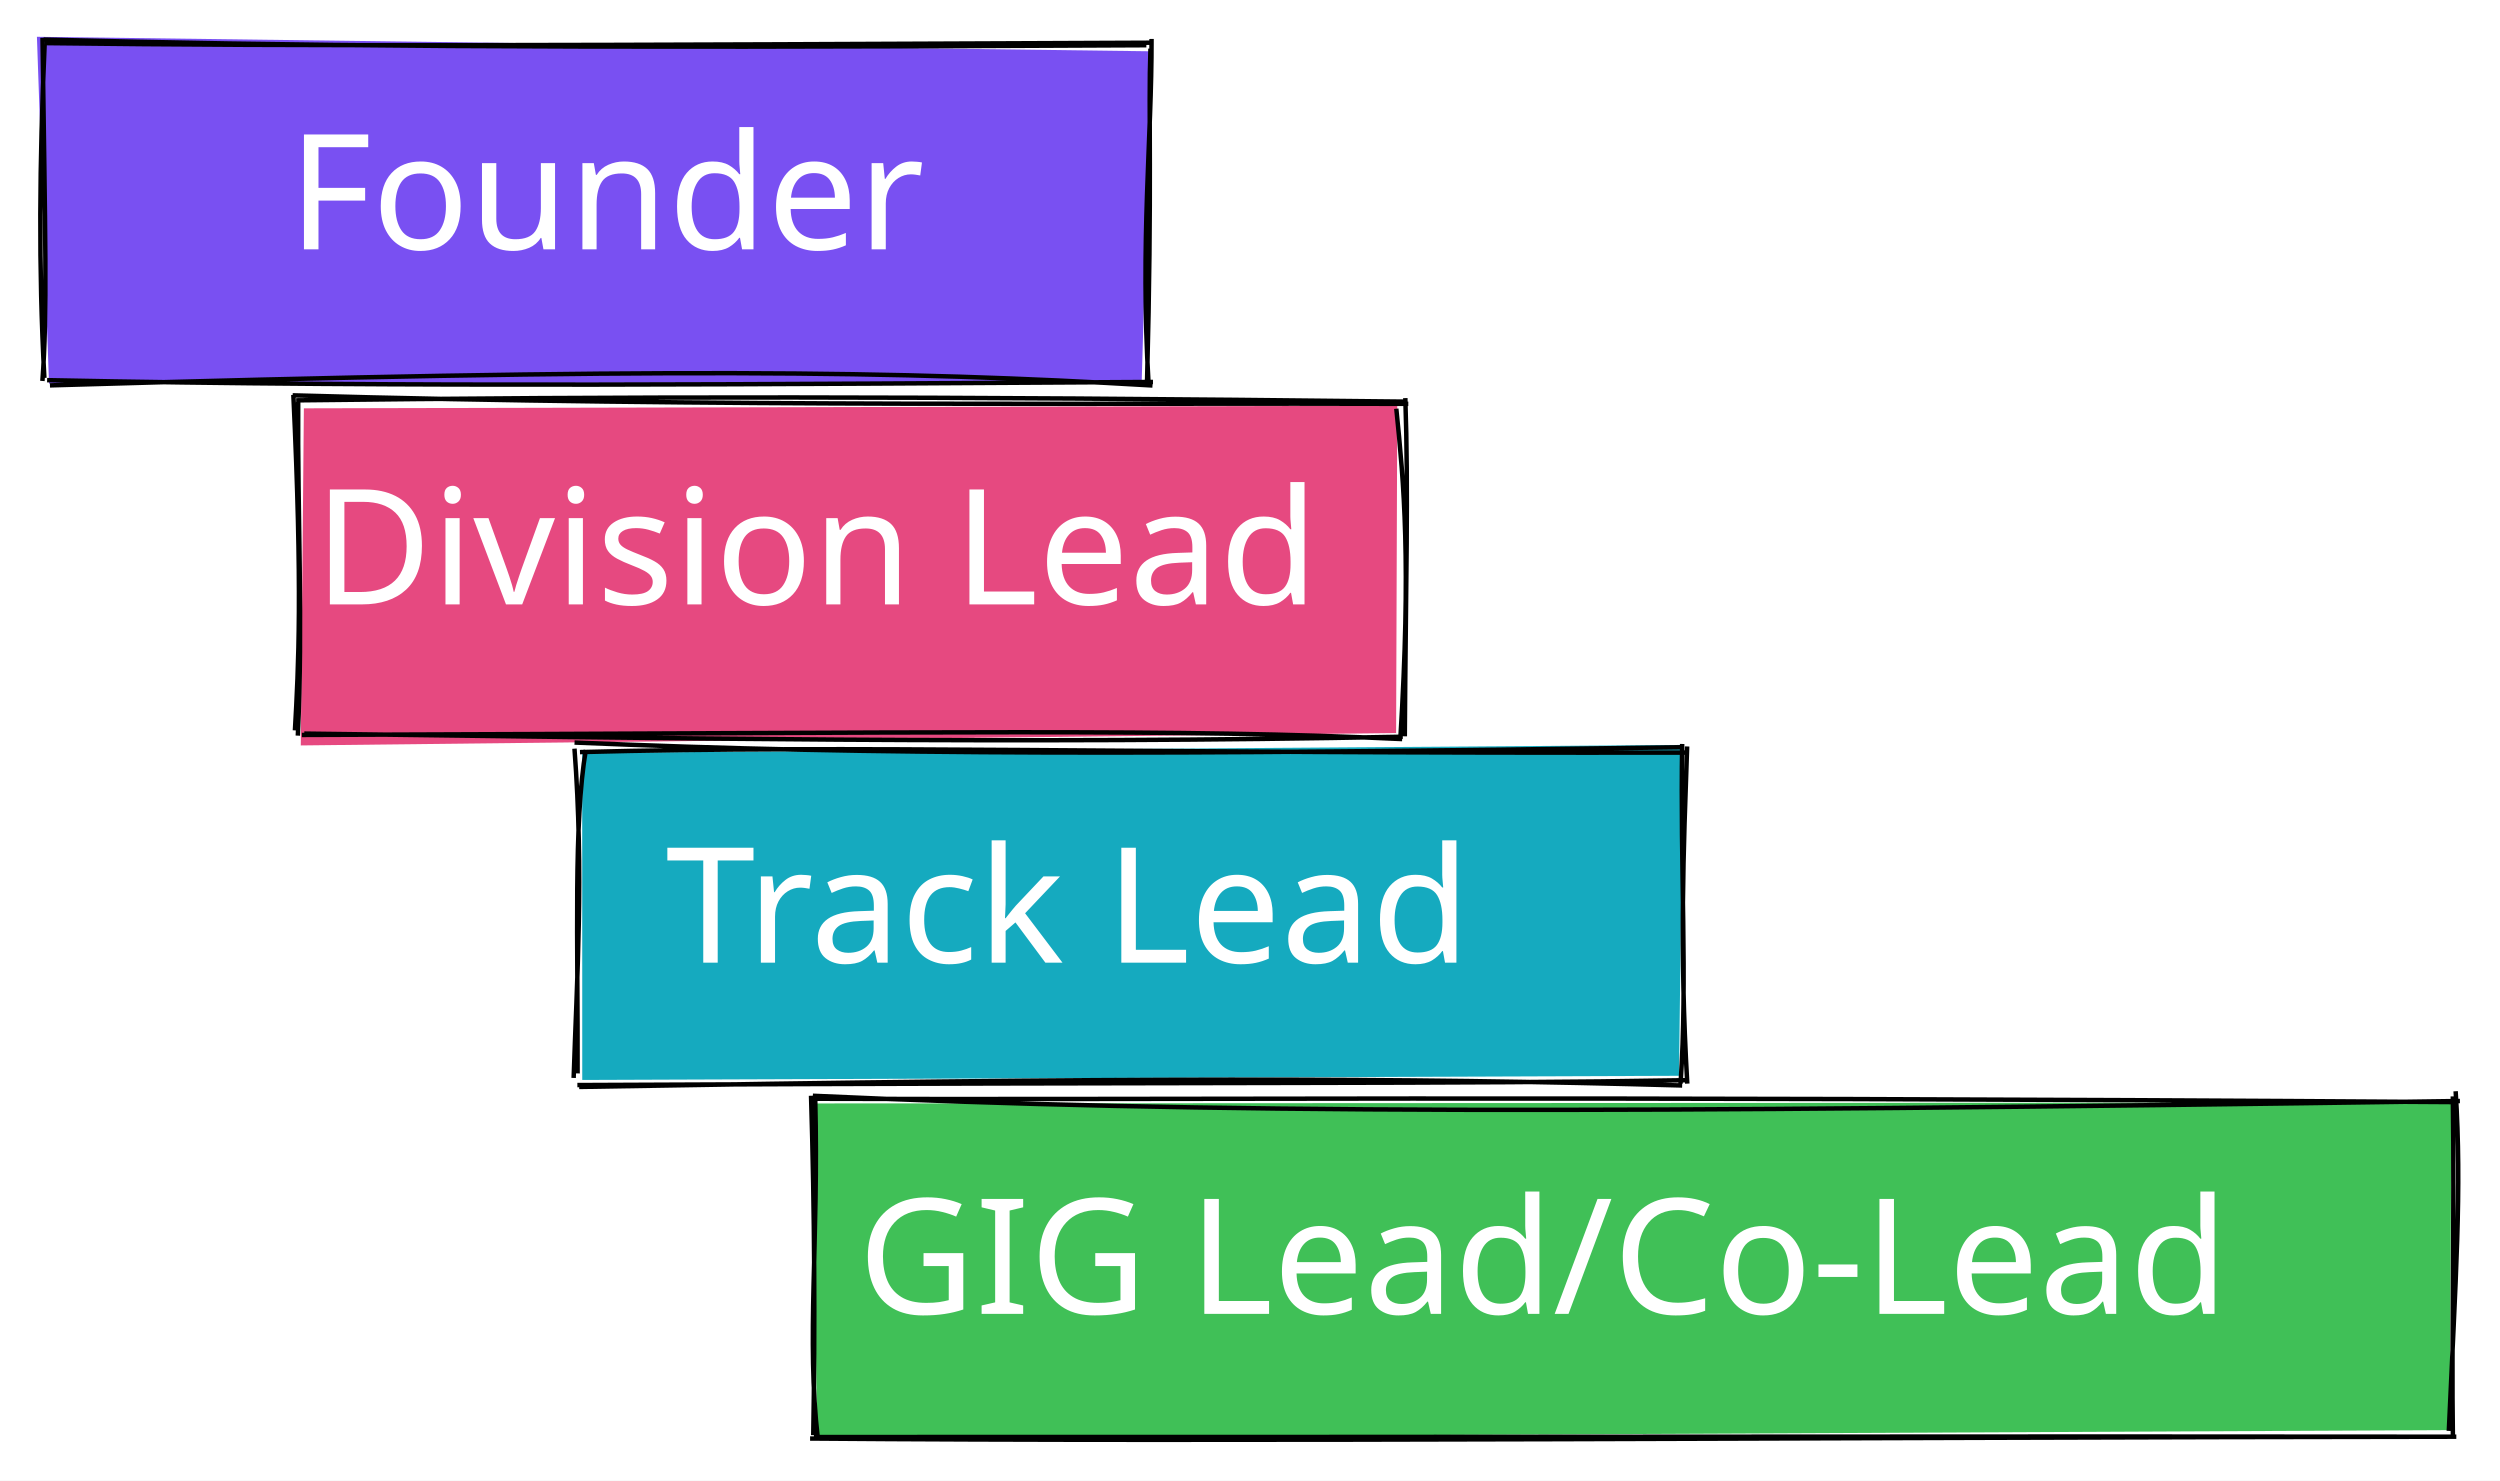
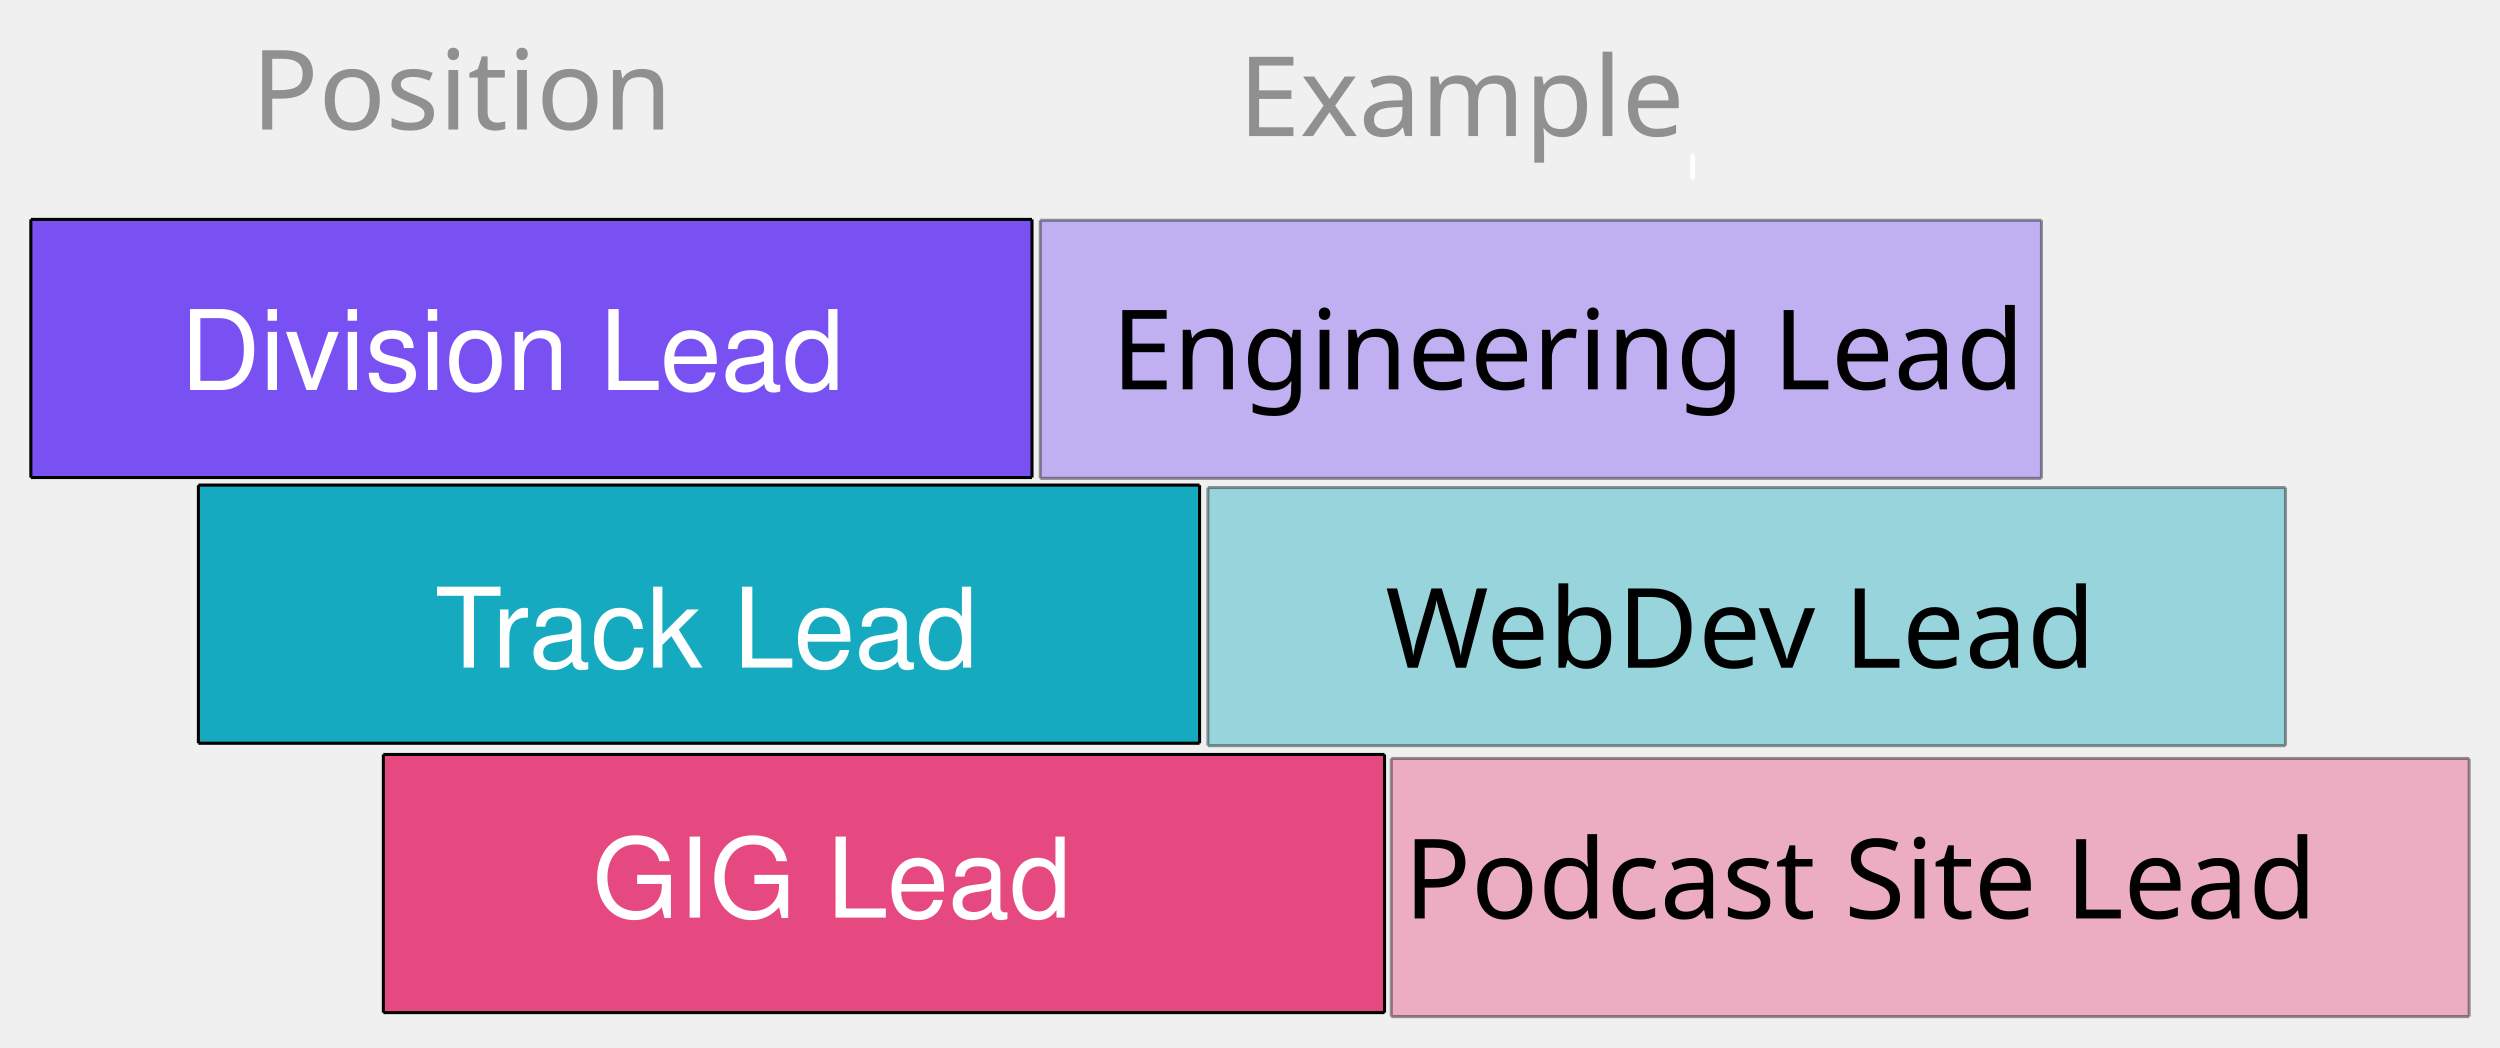
- <svg xmlns="http://www.w3.org/2000/svg" version="1.1" viewBox="0 0 559.234 331.195">
+ <svg xmlns="http://www.w3.org/2000/svg" version="1.1" viewBox="0 0 810.664 339.641">
  <defs>
    <style>
      @font-face {
        font-family: "Virgil";
        src: url("https://excalidraw.com/FG_Virgil.woff2");
      }
      @font-face {
        font-family: "Cascadia";
        src: url("https://excalidraw.com/Cascadia.woff2");
      }
    </style>
  </defs>
-   <rect x="0" y="0" width="559.234" height="331.195" fill="#ffffff" />
-   <g transform="translate(10 10) rotate(0 123.6699 37.62891)">
-     <path d="M-1.742 -1.77 L247.528 1.476 L245.386 75.502 L0.964 75.807" style="stroke: none; stroke-width: 0; fill: rgb(121, 80, 242);" />
-     <path d="M-0.258 -1.151 C53.068 0.207, 107.324 0.901, 246.431 0.119 M0.039 -0.358 C58.681 0.391, 116.945 0.141, 248.043 -0.448 M247.595 -1.285 C247.663 21.055, 245.04 43.649, 246.927 75.85 M247.346 0.882 C246.845 15.15, 247.742 31.003, 246.589 75.102 M247.803 76.234 C191.642 72.916, 136.817 72.219, 1.171 76.208 M247.915 75.44 C164.012 75.909, 80.892 76.694, 0.537 75.039 M-0.515 75.22 C0.614 59.999, 0.119 43.252, -0.491 -1.541 M-0.073 74.537 C-1.417 49.816, -1.165 26.361, -0.014 -0.006" style="stroke: rgb(0, 0, 0); stroke-width: 1; fill: none;" />
+   <g transform="translate(10 71.14453) rotate(0 162.3203 41.85156)">
+     <path d="M0 0 L324.641 0 L324.641 83.703 L0 83.703" style="stroke: none; stroke-width: 0; fill: rgb(121, 80, 242);" />
+     <path d="M0 0 C111.632 0, 223.265 0, 324.641 0 M0 0 C127.106 0, 254.213 0, 324.641 0 M324.641 0 C324.641 18.343, 324.641 36.685, 324.641 83.703 M324.641 0 C324.641 27.028, 324.641 54.057, 324.641 83.703 M324.641 83.703 C232.53 83.703, 140.419 83.703, 0 83.703 M324.641 83.703 C195.163 83.703, 65.685 83.703, 0 83.703 M0 83.703 C0 58.046, 0 32.389, 0 0 M0 83.703 C0 61.941, 0 40.178, 0 0" style="stroke: rgb(0, 0, 0); stroke-width: 1; fill: none;" />
  </g>
-   <g transform="translate(66.89648 89.88672) rotate(0 123.6699 37.62891)">
-     <path d="M1.078 1.453 L245.663 0.872 L245.405 74.084 L0.386 76.864" style="stroke: none; stroke-width: 0; fill: rgb(230, 73, 128);" />
-     <path d="M-1.43 -1.453 C93.35 1.224, 184.787 0.212, 248.131 0.451 M-0.649 -0.331 C71.395 -1.201, 141.091 -1.283, 247.268 -0.047 M245.447 1.54 C247.157 18.226, 248.76 36.015, 246.358 75.246 M247.463 -0.835 C248.194 20.162, 247.586 40.016, 247.35 74.82 M246.9 74.911 C161.491 76.61, 77.741 75.194, 1.168 74.211 M246.757 75.44 C197.346 73.083, 148.177 74.034, 0.629 74.517 M-0.926 73.495 C-0.126 59.322, 0.764 42.035, -1.275 -1.555 M-0.275 74.672 C0.903 49.522, -0.356 24.933, -0.19 0.034" style="stroke: rgb(0, 0, 0); stroke-width: 1; fill: none;" />
+   <g transform="translate(64.33594 157.3047) rotate(0 162.3203 41.85156)">
+     <path d="M0 0 L324.641 0 L324.641 83.703 L0 83.703" style="stroke: none; stroke-width: 0; fill: rgb(21, 170, 191);" />
+     <path d="M0 0 C81.168 0, 162.337 0, 324.641 0 M0 0 C102.14 0, 204.281 0, 324.641 0 M324.641 0 C324.641 18.117, 324.641 36.233, 324.641 83.703 M324.641 0 C324.641 31.318, 324.641 62.636, 324.641 83.703 M324.641 83.703 C234.765 83.703, 144.89 83.703, 0 83.703 M324.641 83.703 C230.948 83.703, 137.256 83.703, 0 83.703 M0 83.703 C0 63.453, 0 43.203, 0 0 M0 83.703 C0 53.31, 0 22.918, 0 0" style="stroke: rgb(0, 0, 0); stroke-width: 1; fill: none;" />
  </g>
-   <g transform="translate(129.166 166.7695) rotate(0 123.6699 37.62891)">
-     <path d="M1.067 1.635 L247.343 -0.135 L246.411 73.879 L1.08 74.812" style="stroke: none; stroke-width: 0; fill: rgb(21, 170, 191);" />
-     <path d="M0.568 1.469 C61.151 -0.156, 120.92 1.815, 248.603 1.582 M-0.645 -0.668 C66.362 2.17, 131.278 2.089, 247.498 0.369 M248.239 0.206 C247.443 23.438, 246.507 45.178, 248.27 75.632 M247.123 -0.35 C246.642 27.479, 248.351 52.305, 246.763 75.619 M247.121 76.048 C184.727 74.298, 122.034 74.217, 0.394 76.371 M248.061 74.863 C196.885 75.759, 146.52 75.226, -0.012 75.953 M0.036 73.35 C0.132 43.97, -0.883 17.064, 1.887 0.959 M-0.847 74.358 C-0.139 52.313, 1.46 28.889, -0.659 0.7" style="stroke: rgb(0, 0, 0); stroke-width: 1; fill: none;" />
+   <g transform="translate(124.3125 244.6484) rotate(0 162.3203 41.85156)">
+     <path d="M0 0 L324.641 0 L324.641 83.703 L0 83.703" style="stroke: none; stroke-width: 0; fill: rgb(230, 73, 128);" />
+     <path d="M0 0 C95.746 0, 191.493 0, 324.641 0 M0 0 C72.702 0, 145.403 0, 324.641 0 M324.641 0 C324.641 23.649, 324.641 47.298, 324.641 83.703 M324.641 0 C324.641 30.307, 324.641 60.614, 324.641 83.703 M324.641 83.703 C245.137 83.703, 165.633 83.703, 0 83.703 M324.641 83.703 C233.246 83.703, 141.852 83.703, 0 83.703 M0 83.703 C0 64.833, 0 45.962, 0 0 M0 83.703 C0 52.74, 0 21.777, 0 0" style="stroke: rgb(0, 0, 0); stroke-width: 1; fill: none;" />
  </g>
-   <g transform="translate(181.7012 245.9375) rotate(0 183.7666 37.62891)">
-     <path d="M0.163 0.896 L366.69 0.692 L366.267 73.972 L1.057 75.705" style="stroke: none; stroke-width: 0; fill: rgb(64, 192, 87);" />
-     <path d="M0.13 -0.824 C87.841 3.185, 175.975 3.153, 368.565 0.349 M0.222 -0.151 C77.572 0.155, 156.965 -0.844, 367.912 0.599 M367.611 -1.833 C369.025 20.333, 367.625 39.437, 366.081 74.144 M366.979 -0.681 C367.362 26.759, 366.677 53.542, 366.995 75.21 M367.015 75.448 C229.726 75.589, 91.499 76.646, -0.488 75.853 M367.762 75.444 C264.8 75.297, 162.797 75.552, 0.368 75.514 M1.249 75.885 C-1.34 53.526, 1.472 32.015, 0.663 -0.006 M0.216 75.102 C0.634 50.966, 0.528 25.51, -0.28 -0.83" style="stroke: rgb(0, 0, 0); stroke-width: 1; fill: none;" />
+   <g transform="translate(58.41797 93.46484) rotate(0 108 20.5)">
+     <text x="0" y="33" font-family="Helvetica" font-size="36px" fill="#ffffff" text-anchor="start">Division Lead</text>
  </g>
-   <g transform="translate(64.50781 23.78125) rotate(0 66 22.5)">
-     <text x="0" y="32" font-family="Virgil" font-size="36px" fill="#ffffff" text-anchor="start">Founder</text>
+   <g transform="translate(140.9531 183.4883) rotate(0 89.5 20.5)">
+     <text x="0" y="33" font-family="Helvetica" font-size="36px" fill="#ffffff" text-anchor="start">Track Lead</text>
  </g>
-   <g transform="translate(70.30469 103.1992) rotate(0 119 22.5)">
-     <text x="0" y="32" font-family="Virgil" font-size="36px" fill="#ffffff" text-anchor="start">Division Lead</text>
+   <g transform="translate(192.0273 264.5391) rotate(0 78 20.5)">
+     <text x="0" y="33" font-family="Helvetica" font-size="36px" fill="#ffffff" text-anchor="start">GIG Lead</text>
  </g>
-   <g transform="translate(148.9219 183.3398) rotate(0 103.5 22.5)">
-     <text x="0" y="32" font-family="Virgil" font-size="36px" fill="#ffffff" text-anchor="start">Track Lead</text>
+   <g transform="translate(548.5977 50.25391) rotate(0 0.28125 3.845703)">
+     <path d="M0 0 L0.562 0 L0.562 7.691 L0 7.691" style="stroke: none; stroke-width: 0; fill: rgb(18, 184, 134);" />
+     <path d="M0 0 C0.128 0, 0.256 0, 0.562 0 M0 0 C0.189 0, 0.378 0, 0.562 0 M0.562 0 C0.562 1.758, 0.562 3.515, 0.562 7.691 M0.562 0 C0.562 3.025, 0.562 6.051, 0.562 7.691 M0.562 7.691 C0.41 7.691, 0.258 7.691, 0 7.691 M0.562 7.691 C0.417 7.691, 0.271 7.691, 0 7.691 M0 7.691 C0 5.839, 0 3.987, 0 0 M0 7.691 C0 4.956, 0 2.22, 0 0" style="stroke: rgb(255, 255, 255); stroke-width: 1; fill: none;" />
  </g>
-   <g transform="translate(191.9336 261.8984) rotate(0 174.5 22.5)">
-     <text x="0" y="32" font-family="Virgil" font-size="36px" fill="#ffffff" text-anchor="start">GIG Lead/Co-Lead</text>
+   <g stroke-opacity="0.4" fill-opacity="0.4" transform="translate(337.3281 71.41797) rotate(0 162.3203 41.85156)">
+     <path d="M0 0 L324.641 0 L324.641 83.703 L0 83.703" style="stroke: none; stroke-width: 0; fill: rgb(121, 80, 242);" />
+     <path d="M0 0 C107.977 0, 215.954 0, 324.641 0 M0 0 C108.946 0, 217.892 0, 324.641 0 M324.641 0 C324.641 20.102, 324.641 40.204, 324.641 83.703 M324.641 0 C324.641 23.823, 324.641 47.646, 324.641 83.703 M324.641 83.703 C250.914 83.703, 177.188 83.703, 0 83.703 M324.641 83.703 C231.95 83.703, 139.26 83.703, 0 83.703 M0 83.703 C0 54.755, 0 25.808, 0 0 M0 83.703 C0 62.928, 0 42.153, 0 0" style="stroke: rgb(0, 0, 0); stroke-width: 1; fill: none;" />
+   </g>
+   <g stroke-opacity="0.4" fill-opacity="0.4" transform="translate(391.6758 158.0859) rotate(0 174.7148 41.85156)">
+     <path d="M0 0 L349.43 0 L349.43 83.703 L0 83.703" style="stroke: none; stroke-width: 0; fill: rgb(21, 170, 191);" />
+     <path d="M0 0 C116.519 0, 233.038 0, 349.43 0 M0 0 C90.174 0, 180.348 0, 349.43 0 M349.43 0 C349.43 24.433, 349.43 48.865, 349.43 83.703 M349.43 0 C349.43 30.982, 349.43 61.963, 349.43 83.703 M349.43 83.703 C269.918 83.703, 190.407 83.703, 0 83.703 M349.43 83.703 C224.465 83.703, 99.5 83.703, 0 83.703 M0 83.703 C0 52.583, 0 21.463, 0 0 M0 83.703 C0 50.33, 0 16.957, 0 0" style="stroke: rgb(0, 0, 0); stroke-width: 1; fill: none;" />
+   </g>
+   <g stroke-opacity="0.4" fill-opacity="0.4" transform="translate(451.1367 245.9375) rotate(0 174.7637 41.85156)">
+     <path d="M0 0 L349.527 0 L349.527 83.703 L0 83.703" style="stroke: none; stroke-width: 0; fill: rgb(230, 73, 128);" />
+     <path d="M0 0 C72.092 0, 144.183 0, 349.527 0 M0 0 C82.93 0, 165.86 0, 349.527 0 M349.527 0 C349.527 25.354, 349.527 50.708, 349.527 83.703 M349.527 0 C349.527 29.131, 349.527 58.262, 349.527 83.703 M349.527 83.703 C258.793 83.703, 168.058 83.703, 0 83.703 M349.527 83.703 C230.011 83.703, 110.495 83.703, 0 83.703 M0 83.703 C0 64.721, 0 45.74, 0 0 M0 83.703 C0 63.858, 0 44.013, 0 0" style="stroke: rgb(0, 0, 0); stroke-width: 1; fill: none;" />
+   </g>
+   <g transform="translate(360.4414 94.24609) rotate(0 144 22.5)">
+     <text x="0" y="32" font-family="Virgil" font-size="36px" fill="#000" text-anchor="start">Engineering Lead</text>
+   </g>
+   <g transform="translate(449.2305 184.5234) rotate(0 122 22.5)">
+     <text x="0" y="32" font-family="Virgil" font-size="36px" fill="#000000" text-anchor="start">WebDev Lead</text>
+   </g>
+   <g stroke-opacity="0.4" fill-opacity="0.4" transform="translate(401.5469 12.11328) rotate(0 68.5 22.5)">
+     <text x="0" y="32" font-family="Virgil" font-size="36px" fill="#000" text-anchor="start">Example</text>
+   </g>
+   <g stroke-opacity="0.4" fill-opacity="0.4" transform="translate(81.53516 10) rotate(0 67 22.5)">
+     <text x="0" y="32" font-family="Virgil" font-size="36px" fill="#000" text-anchor="start">Position</text>
+   </g>
+   <g transform="translate(455.2461 265.8359) rotate(0 168 22.5)">
+     <text x="0" y="32" font-family="Virgil" font-size="36px" fill="#000000" text-anchor="start">Podcast Site Lead</text>
  </g>
</svg>
